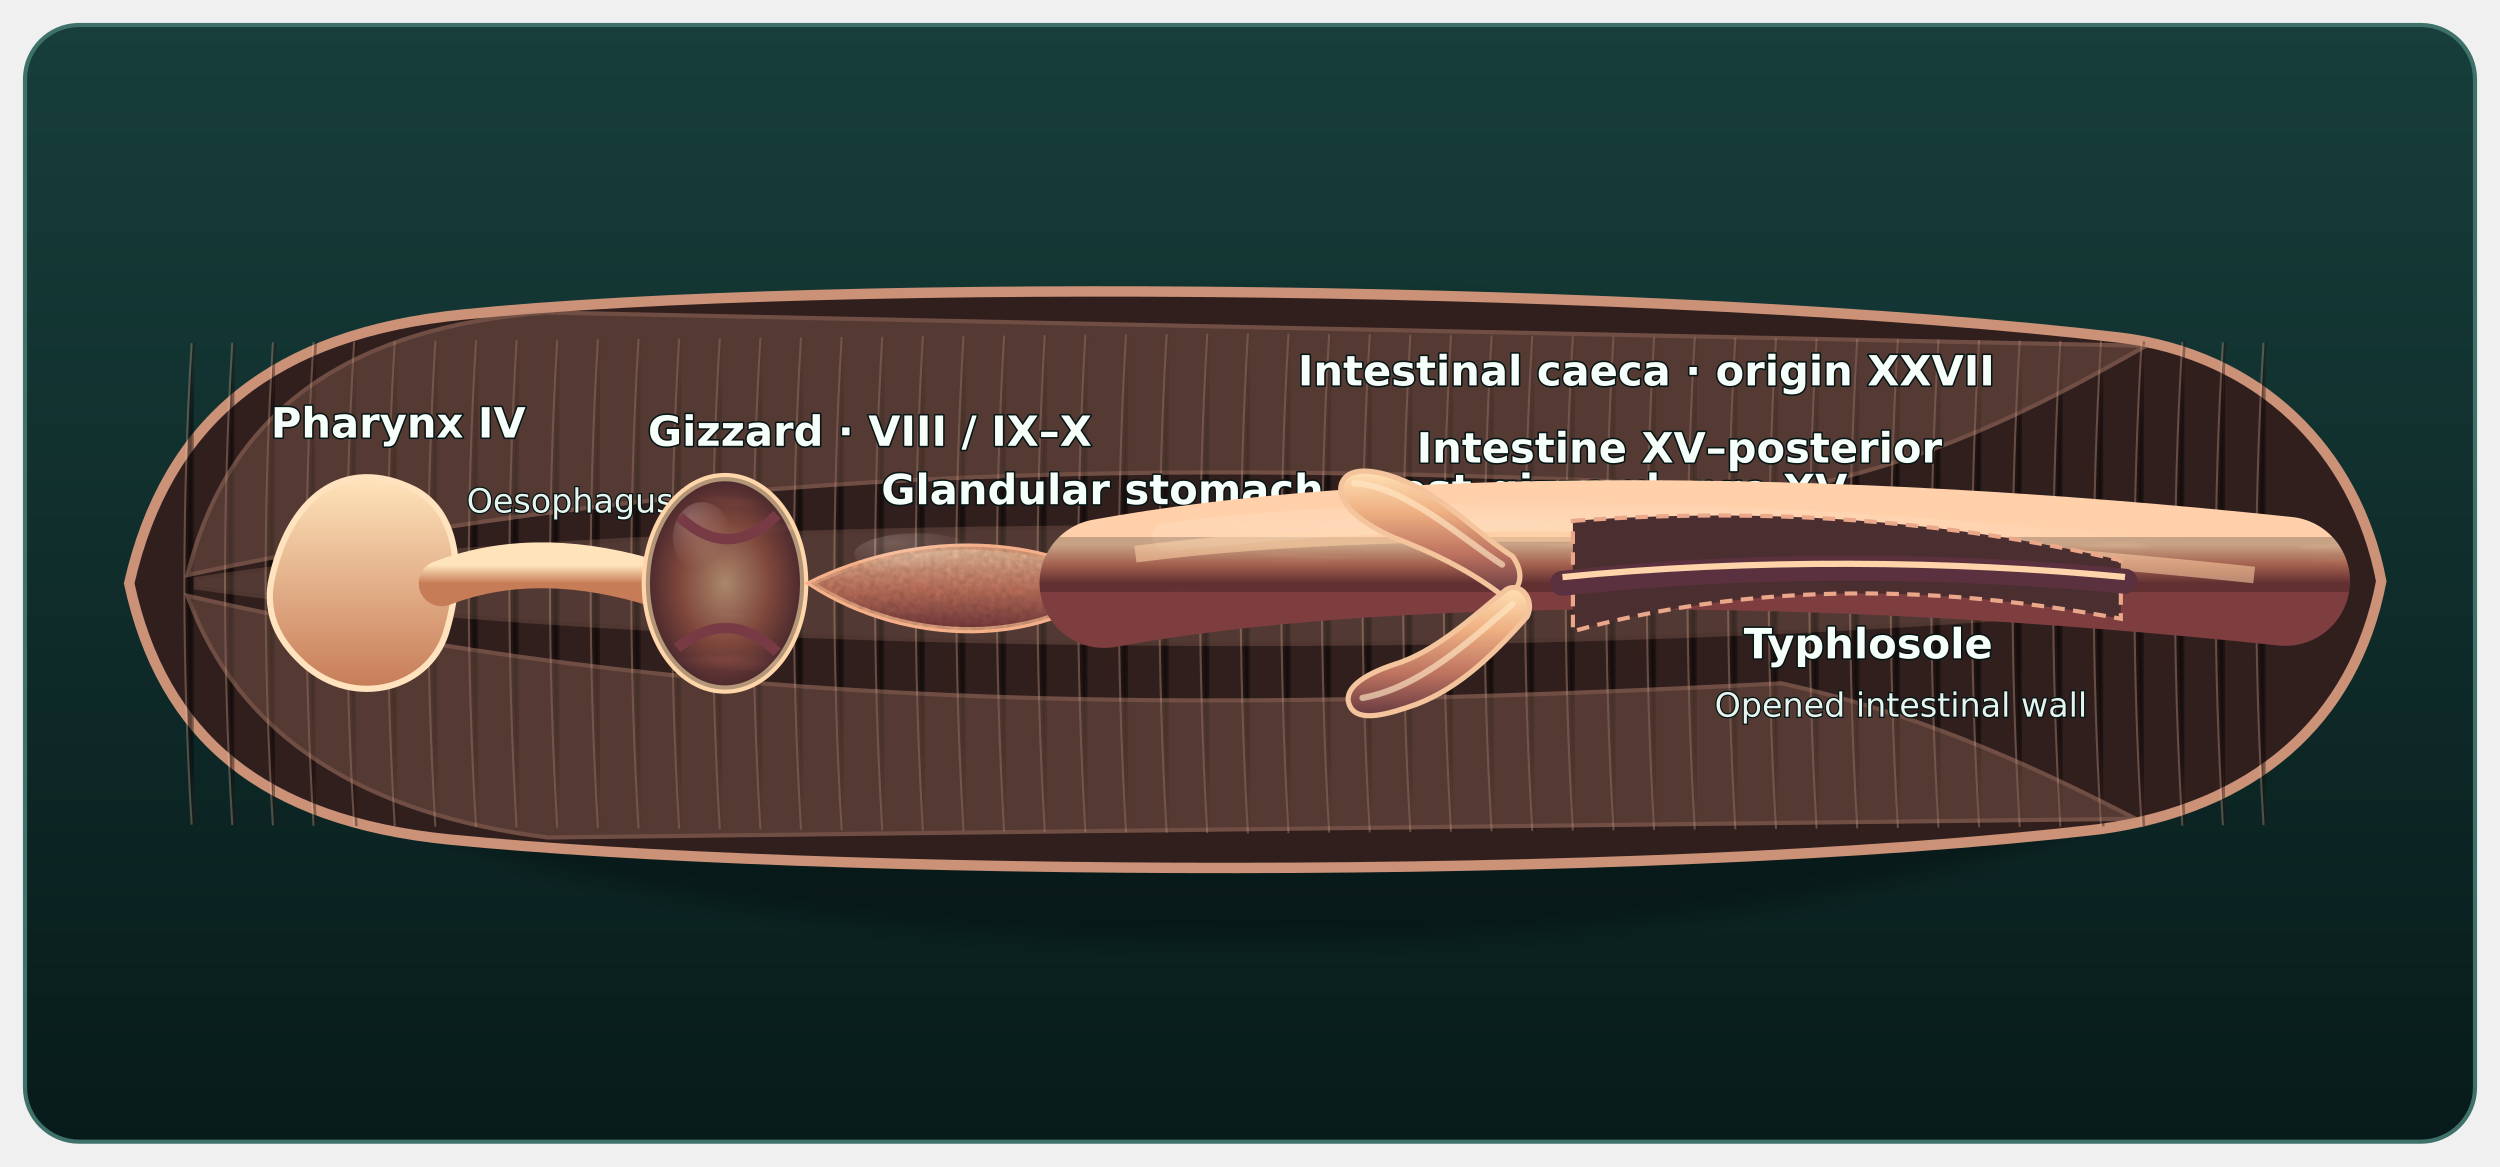
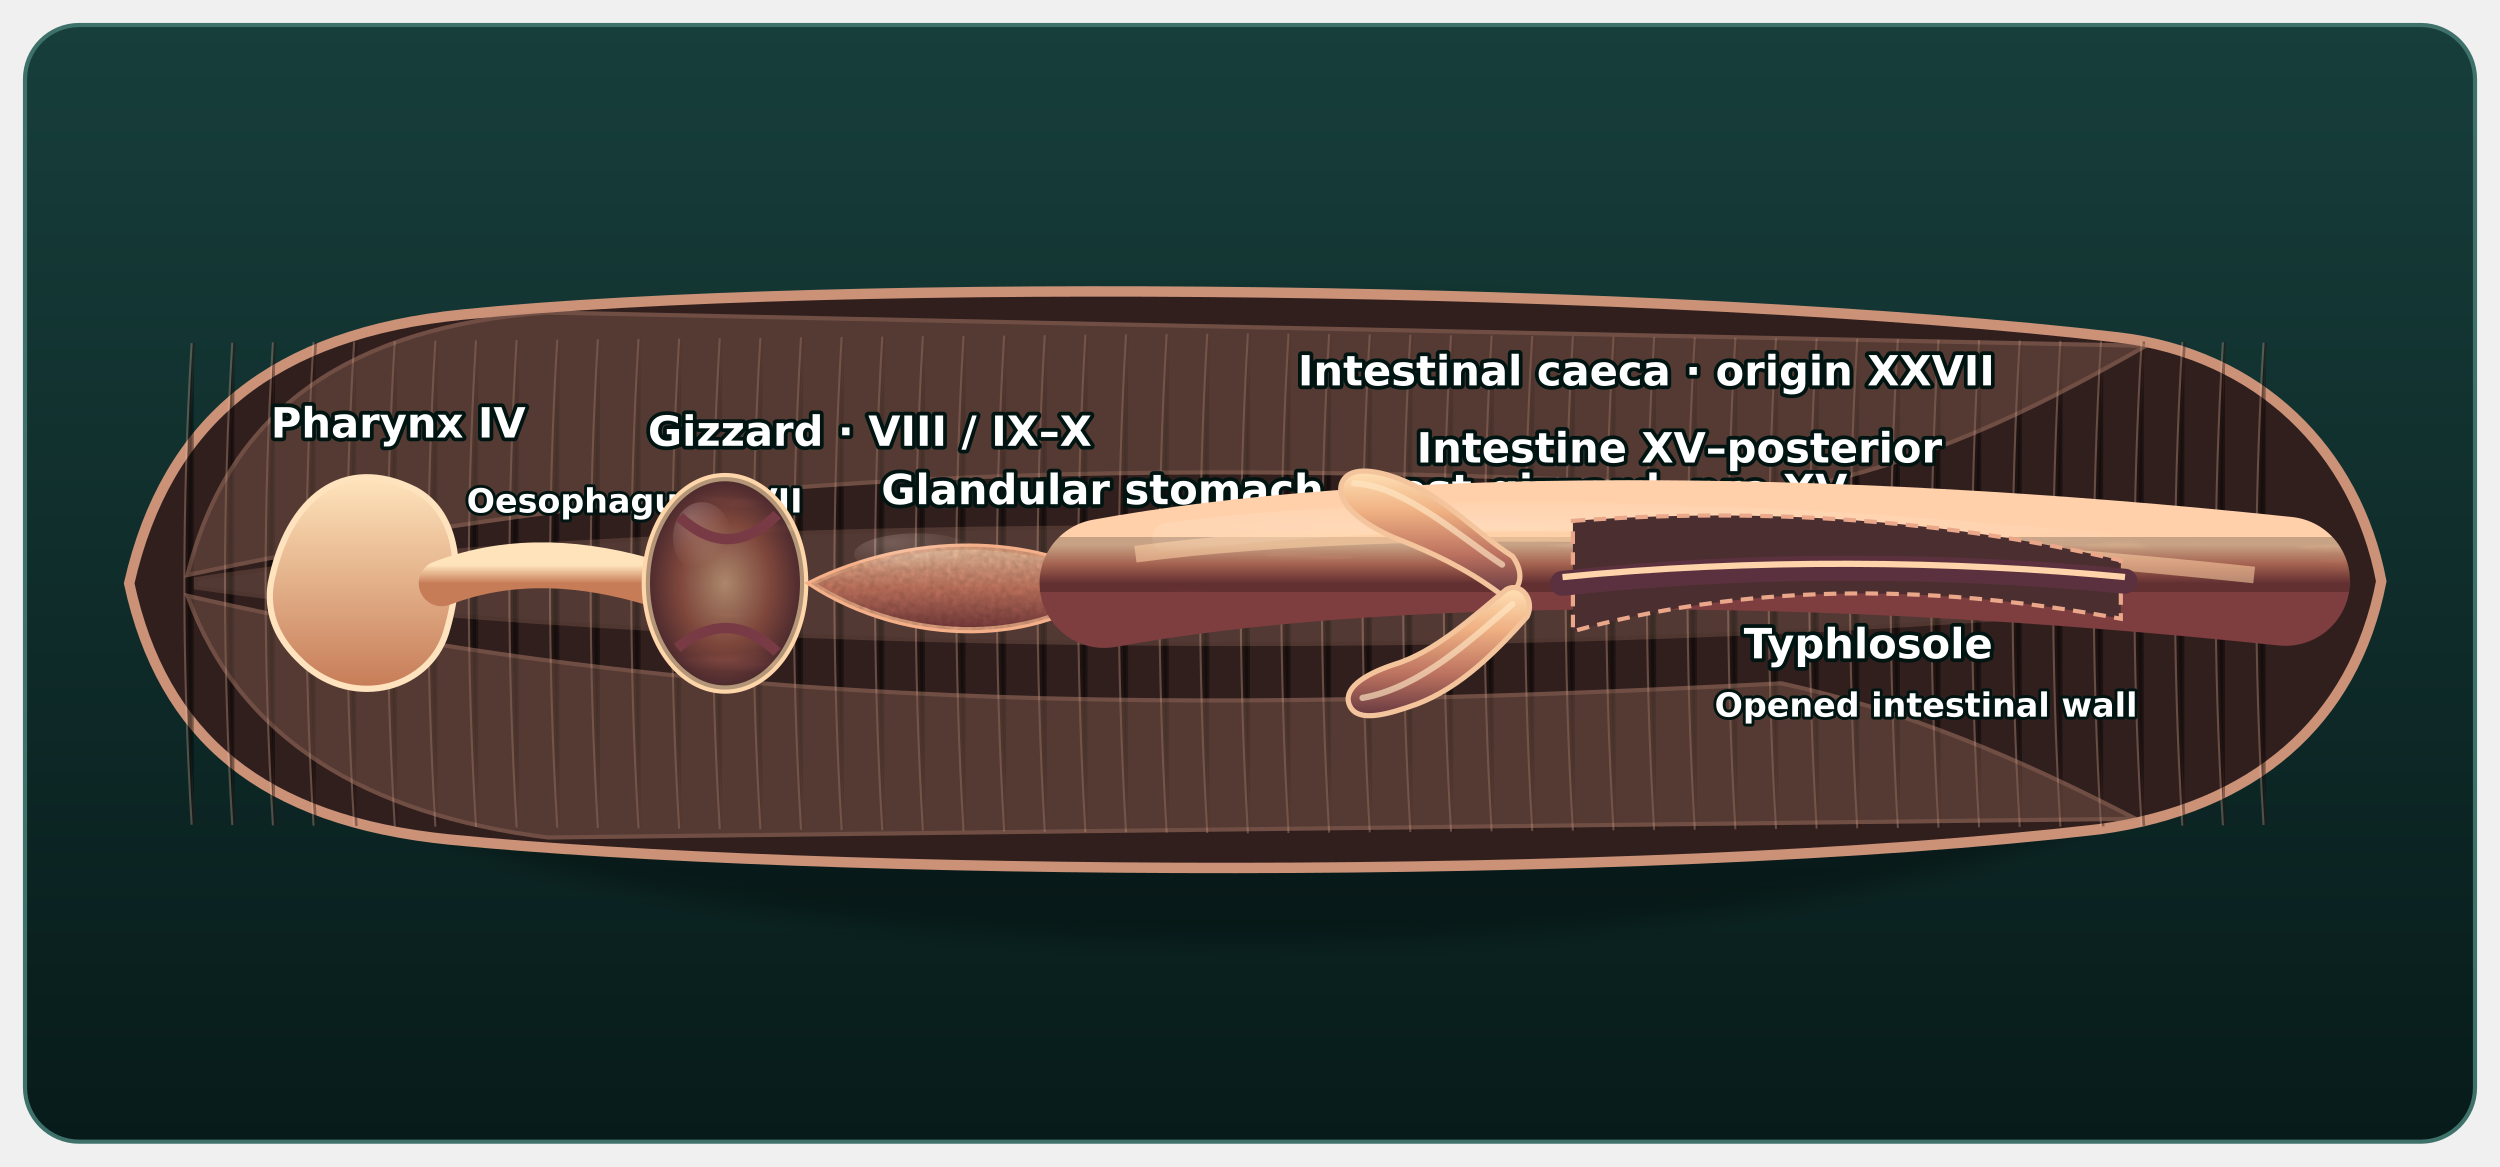
<svg xmlns="http://www.w3.org/2000/svg" id="anatomySvg" viewBox="0 0 1200 560" role="group" aria-labelledby="svgTitle svgDesc" style="transform: none; display: block;" lang="en" xml:lang="en" width="1200" height="560" class="motion-paused">
  <defs>
    <linearGradient id="trayGrad" x1="0" y1="0" x2="0" y2="1">
      <stop stop-color="#173e3b" />
      <stop offset="1" stop-color="#071b1a" />
    </linearGradient>
    <linearGradient id="skinGrad" x1="0" y1="0" x2="0" y2="1">
      <stop stop-color="#b87f69" />
      <stop offset=".42" stop-color="#8b5b4b" />
      <stop offset="1" stop-color="#593c35" />
    </linearGradient>
    <linearGradient id="gutGrad" x1="0" y1="0" x2="0" y2="1">
      <stop stop-color="#ffd0aa" />
      <stop offset=".5" stop-color="#d37e66" />
      <stop offset="1" stop-color="#7e3d3f" />
    </linearGradient>
    <linearGradient id="gutLight" x1="0" y1="0" x2="0" y2="1">
      <stop stop-color="#ffe4bb" />
      <stop offset="1" stop-color="#c67c57" />
    </linearGradient>
    <radialGradient id="gizzardGrad">
      <stop stop-color="#f4c099" />
      <stop offset=".58" stop-color="#b36454" />
      <stop offset="1" stop-color="#683940" />
    </radialGradient>
    <linearGradient id="vesselGrad" x1="0" y1="0" x2="1" y2="0">
      <stop stop-color="#8e1e34" />
      <stop offset=".45" stop-color="#ff6670" />
      <stop offset="1" stop-color="#8e1e34" />
    </linearGradient>
    <radialGradient id="reproGrad">
      <stop stop-color="#f3c8ff" />
      <stop offset=".7" stop-color="#a958c6" />
      <stop offset="1" stop-color="#54295f" />
    </radialGradient>
    <filter id="soft">
      <feGaussianBlur stdDeviation="5" />
    </filter>
    <marker id="arrowRed" markerWidth="8" markerHeight="8" refX="6" refY="3" orient="auto">
      <path d="M0 0L6 3L0 6Z" fill="#ff8991" />
    </marker>
    <marker id="arrowBlue" markerWidth="8" markerHeight="8" refX="6" refY="3" orient="auto">
      <path d="M0 0L6 3L0 6Z" fill="#7bd8ff" />
    </marker>
    <filter id="organicTexture" x="-20%" y="-20%" width="140%" height="140%">
      <feTurbulence type="fractalNoise" baseFrequency="0.012 0.09" numOctaves="4" seed="7" result="grain" />
      <feColorMatrix in="grain" type="matrix" values="0 0 0 0 0  0 0 0 0 0  0 0 0 0 0  0.85 0.85 0.85 0 0" result="grainAlpha" />
      <feComposite in="grainAlpha" in2="SourceGraphic" operator="in" />
    </filter>
    <filter id="fineGrain" x="-20%" y="-20%" width="140%" height="140%">
      <feTurbulence type="fractalNoise" baseFrequency="0.35" numOctaves="2" seed="3" result="fine" />
      <feColorMatrix in="fine" type="matrix" values="0 0 0 0 0  0 0 0 0 0  0 0 0 0 0  0.5 0.5 0.5 0 0" result="fineAlpha" />
      <feComposite in="fineAlpha" in2="SourceGraphic" operator="in" />
    </filter>
    <radialGradient id="glossHi" cx="34%" cy="20%" r="60%">
      <stop offset="0" stop-color="#fff" stop-opacity=".55" />
      <stop offset=".45" stop-color="#fff" stop-opacity=".1" />
      <stop offset="1" stop-color="#fff" stop-opacity="0" />
    </radialGradient>
    <radialGradient id="glossHiSmall" cx="30%" cy="22%" r="70%">
      <stop offset="0" stop-color="#fff" stop-opacity=".7" />
      <stop offset="1" stop-color="#fff" stop-opacity="0" />
    </radialGradient>
    <linearGradient id="skinGrad2" x1="0" y1="0" x2="0" y2="1">
      <stop stop-color="#c68a70" offset="0" />
      <stop offset=".18" stop-color="#a8664f" />
      <stop offset=".5" stop-color="#7d4438" />
      <stop offset=".78" stop-color="#5a352f" />
      <stop offset="1" stop-color="#3c211f" />
    </linearGradient>
    <radialGradient id="fleshGlow" cx="50%" cy="35%" r="65%">
      <stop offset="0" stop-color="#ffe0c8" stop-opacity=".5" />
      <stop offset="1" stop-color="#ffe0c8" stop-opacity="0" />
    </radialGradient>
    <clipPath id="externalClip">
      <path d="M65 280 C88 227 136 190 220 186 C470 180 841 183 1050 208 C1112 217 1140 245 1145 280 C1138 324 1095 350 1044 358 C784 384 420 377 218 374 C133 371 87 330 65 280 Z" />
    </clipPath>
    <linearGradient id="caecumPolish" x1="0" y1="0" x2="0" y2="1">
      <stop offset="0" stop-color="#ffe1b5" />
      <stop offset="0.33" stop-color="#efb082" />
      <stop offset="0.68" stop-color="#bb715f" />
      <stop offset="1" stop-color="#663940" />
    </linearGradient>
    <linearGradient id="nervePolish" x1="0" y1="0" x2="0" y2="1">
      <stop offset="0" stop-color="#fff3c1" />
      <stop offset="0.28" stop-color="#ffe179" />
      <stop offset="0.65" stop-color="#d8a43a" />
      <stop offset="1" stop-color="#805424" />
    </linearGradient>
    <linearGradient id="epidermisPolish" x1="0" y1="0" x2="0" y2="1">
      <stop offset="0" stop-color="#f8ccad" />
      <stop offset="0.4" stop-color="#d99c80" />
      <stop offset="1" stop-color="#8f594f" />
    </linearGradient>
    <linearGradient id="skinDepthPolish" x1="0" y1="0" x2="0" y2="1">
      <stop offset="0" stop-color="#b77d6c" />
      <stop offset="0.55" stop-color="#734e48" />
      <stop offset="1" stop-color="#382e32" />
    </linearGradient>
    <linearGradient id="mucusPolish" x1="0" y1="0" x2="0" y2="1">
      <stop offset="0" stop-color="#e6fcff" />
      <stop offset="0.28" stop-color="#ade4e5" />
      <stop offset="1" stop-color="#487f89" />
    </linearGradient>
    <radialGradient id="ganglionPolish" cx=".33" cy=".22" r=".85">
      <stop offset="0" stop-color="#fff8d2" />
      <stop offset="0.38" stop-color="#f7d565" />
      <stop offset="1" stop-color="#957026" />
    </radialGradient>
    <marker id="arrowGasIn" markerWidth="12" markerHeight="12" refX="10" refY="6" orient="auto" markerUnits="userSpaceOnUse">
      <path d="M0 0L12 6L0 12Z" fill="#85e2ff" />
    </marker>
    <marker id="arrowGasOut" markerWidth="12" markerHeight="12" refX="10" refY="6" orient="auto" markerUnits="userSpaceOnUse">
      <path d="M0 0L12 6L0 12Z" fill="#ffb0b7" />
    </marker>
  </defs>
  <rect x="12" y="12" width="1176" height="536" rx="26" fill="url(#trayGrad)" stroke="#3e716a" stroke-width="2" />
  <ellipse cx="600" cy="297" rx="526" ry="155" fill="#000" opacity=".28" filter="url(#soft)" id="bodyShadow" style="display: inline;" />
  <path id="bodyBase" d="M62 280C80 201 132 160 222 151C402 133 802 137 1017 162C1084 170 1131 216 1143 279C1130 347 1081 388 1008 398C785 424 389 420 216 403C126 394 78 354 62 280Z" fill="#311f1e" stroke="#cb9278" stroke-width="5" style="display: inline;" />
  <g id="segments" aria-hidden="true" style="display: inline;">
    <path class="segment-shadow" d="M93 164.68Q86 280 93 395.84" style="stroke: #2a1210; stroke-width: 1.4; opacity: 0.4;" />
    <path class="segment-line" d="M92 164.68Q85 280 92 395.84" style="stroke: #f0c6a8; stroke-width: 1; opacity: 0.28;" />
    <path class="segment-shadow" d="M112.5 164.5Q105.5 280 112.5 396" style="stroke: #2a1210; stroke-width: 1.4; opacity: 0.4;" />
    <path class="segment-line" d="M111.5 164.5Q104.5 280 111.5 396" style="stroke: #f0c6a8; stroke-width: 1; opacity: 0.28;" />
    <path class="segment-shadow" d="M132 164.32Q125 280 132 396.16" style="stroke: #2a1210; stroke-width: 1.4; opacity: 0.4;" />
    <path class="segment-line" d="M131 164.32Q124 280 131 396.16" style="stroke: #f0c6a8; stroke-width: 1; opacity: 0.28;" />
    <path class="segment-shadow" d="M151.5 164.14Q144.5 280 151.5 396.32" style="stroke: #2a1210; stroke-width: 1.4; opacity: 0.4;" />
    <path class="segment-line" d="M150.5 164.14Q143.5 280 150.5 396.32" style="stroke: #f0c6a8; stroke-width: 1; opacity: 0.28;" />
    <path class="segment-shadow" d="M171 163.96Q164 280 171 396.48" style="stroke: #2a1210; stroke-width: 1.4; opacity: 0.4;" />
    <path class="segment-line" d="M170 163.96Q163 280 170 396.48" style="stroke: #f0c6a8; stroke-width: 1; opacity: 0.28;" />
    <path class="segment-shadow" d="M190.5 163.78Q183.5 280 190.5 396.64" style="stroke: #2a1210; stroke-width: 1.4; opacity: 0.4;" />
    <path class="segment-line" d="M189.5 163.78Q182.5 280 189.5 396.64" style="stroke: #f0c6a8; stroke-width: 1; opacity: 0.28;" />
    <path class="segment-shadow" d="M210 163.6Q203 280 210 396.8" style="stroke: #2a1210; stroke-width: 1.4; opacity: 0.4;" />
    <path class="segment-line" d="M209 163.6Q202 280 209 396.8" style="stroke: #f0c6a8; stroke-width: 1; opacity: 0.28;" />
    <path class="segment-shadow" d="M229.5 163.42Q222.5 280 229.5 396.96" style="stroke: #2a1210; stroke-width: 1.4; opacity: 0.4;" />
    <path class="segment-line" d="M228.5 163.42Q221.5 280 228.5 396.96" style="stroke: #f0c6a8; stroke-width: 1; opacity: 0.28;" />
    <path class="segment-shadow" d="M249 163.24Q242 280 249 397.12" style="stroke: #2a1210; stroke-width: 1.4; opacity: 0.4;" />
    <path class="segment-line" d="M248 163.24Q241 280 248 397.12" style="stroke: #f0c6a8; stroke-width: 1; opacity: 0.28;" />
    <path class="segment-shadow" d="M268.5 163.06Q261.5 280 268.5 397.28" style="stroke: #2a1210; stroke-width: 1.4; opacity: 0.4;" />
    <path class="segment-line" d="M267.5 163.06Q260.5 280 267.5 397.28" style="stroke: #f0c6a8; stroke-width: 1; opacity: 0.28;" />
    <path class="segment-shadow" d="M288 162.88Q281 280 288 397.44" style="stroke: #2a1210; stroke-width: 1.4; opacity: 0.4;" />
    <path class="segment-line" d="M287 162.88Q280 280 287 397.44" style="stroke: #f0c6a8; stroke-width: 1; opacity: 0.28;" />
    <path class="segment-shadow" d="M307.5 162.7Q300.5 280 307.5 397.6" style="stroke: #2a1210; stroke-width: 1.4; opacity: 0.4;" />
    <path class="segment-line" d="M306.5 162.7Q299.5 280 306.5 397.6" style="stroke: #f0c6a8; stroke-width: 1; opacity: 0.28;" />
    <path class="segment-shadow" d="M327 162.52Q320 280 327 397.76" style="stroke: #2a1210; stroke-width: 1.4; opacity: 0.4;" />
    <path class="segment-line" d="M326 162.52Q319 280 326 397.76" style="stroke: #f0c6a8; stroke-width: 1; opacity: 0.28;" />
    <path class="segment-shadow" d="M346.5 162.34Q339.5 280 346.5 397.92" style="stroke: #2a1210; stroke-width: 1.4; opacity: 0.4;" />
    <path class="segment-line" d="M345.5 162.34Q338.5 280 345.5 397.92" style="stroke: #f0c6a8; stroke-width: 1; opacity: 0.28;" />
    <path class="segment-shadow" d="M366 162.16Q359 280 366 398.08" style="stroke: #2a1210; stroke-width: 1.4; opacity: 0.4;" />
    <path class="segment-line" d="M365 162.16Q358 280 365 398.08" style="stroke: #f0c6a8; stroke-width: 1; opacity: 0.28;" />
    <path class="segment-shadow" d="M385.5 161.98Q378.5 280 385.5 398.24" style="stroke: #2a1210; stroke-width: 1.4; opacity: 0.4;" />
    <path class="segment-line" d="M384.5 161.98Q377.5 280 384.5 398.24" style="stroke: #f0c6a8; stroke-width: 1; opacity: 0.28;" />
    <path class="segment-shadow" d="M405 161.8Q398 280 405 398.4" style="stroke: #2a1210; stroke-width: 1.4; opacity: 0.4;" />
    <path class="segment-line" d="M404 161.8Q397 280 404 398.4" style="stroke: #f0c6a8; stroke-width: 1; opacity: 0.28;" />
    <path class="segment-shadow" d="M424.5 161.62Q417.5 280 424.5 398.56" style="stroke: #2a1210; stroke-width: 1.4; opacity: 0.4;" />
    <path class="segment-line" d="M423.5 161.62Q416.5 280 423.5 398.56" style="stroke: #f0c6a8; stroke-width: 1; opacity: 0.28;" />
    <path class="segment-shadow" d="M444 161.44Q437 280 444 398.72" style="stroke: #2a1210; stroke-width: 1.4; opacity: 0.4;" />
    <path class="segment-line" d="M443 161.44Q436 280 443 398.72" style="stroke: #f0c6a8; stroke-width: 1; opacity: 0.28;" />
    <path class="segment-shadow" d="M463.5 161.26Q456.5 280 463.5 398.88" style="stroke: #2a1210; stroke-width: 1.4; opacity: 0.4;" />
    <path class="segment-line" d="M462.5 161.26Q455.5 280 462.5 398.88" style="stroke: #f0c6a8; stroke-width: 1; opacity: 0.28;" />
    <path class="segment-shadow" d="M483 161.08Q476 280 483 399.04" style="stroke: #2a1210; stroke-width: 1.4; opacity: 0.4;" />
    <path class="segment-line" d="M482 161.08Q475 280 482 399.04" style="stroke: #f0c6a8; stroke-width: 1; opacity: 0.28;" />
    <path class="segment-shadow" d="M502.5 160.9Q495.5 280 502.5 399.2" style="stroke: #2a1210; stroke-width: 1.4; opacity: 0.4;" />
    <path class="segment-line" d="M501.5 160.9Q494.5 280 501.5 399.2" style="stroke: #f0c6a8; stroke-width: 1; opacity: 0.28;" />
    <path class="segment-shadow" d="M522 160.72Q515 280 522 399.36" style="stroke: #2a1210; stroke-width: 1.4; opacity: 0.4;" />
    <path class="segment-line" d="M521 160.72Q514 280 521 399.36" style="stroke: #f0c6a8; stroke-width: 1; opacity: 0.28;" />
    <path class="segment-shadow" d="M541.5 160.54Q534.5 280 541.5 399.52" style="stroke: #2a1210; stroke-width: 1.4; opacity: 0.4;" />
    <path class="segment-line" d="M540.5 160.54Q533.5 280 540.5 399.52" style="stroke: #f0c6a8; stroke-width: 1; opacity: 0.28;" />
    <path class="segment-shadow" d="M561 160.36Q554 280 561 399.68" style="stroke: #2a1210; stroke-width: 1.4; opacity: 0.4;" />
    <path class="segment-line" d="M560 160.36Q553 280 560 399.68" style="stroke: #f0c6a8; stroke-width: 1; opacity: 0.28;" />
    <path class="segment-shadow" d="M580.5 160.18Q573.5 280 580.5 399.84" style="stroke: #2a1210; stroke-width: 1.4; opacity: 0.4;" />
    <path class="segment-line" d="M579.5 160.18Q572.5 280 579.5 399.84" style="stroke: #f0c6a8; stroke-width: 1; opacity: 0.28;" />
    <path class="segment-shadow" d="M600 160Q593 280 600 400" style="stroke: #2a1210; stroke-width: 1.4; opacity: 0.4;" />
    <path class="segment-line" d="M599 160Q592 280 599 400" style="stroke: #f0c6a8; stroke-width: 1; opacity: 0.28;" />
    <path class="segment-shadow" d="M619.5 160.18Q612.5 280 619.5 399.84" style="stroke: #2a1210; stroke-width: 1.4; opacity: 0.4;" />
    <path class="segment-line" d="M618.5 160.18Q611.5 280 618.5 399.84" style="stroke: #f0c6a8; stroke-width: 1; opacity: 0.28;" />
    <path class="segment-shadow" d="M639 160.36Q632 280 639 399.68" style="stroke: #2a1210; stroke-width: 1.4; opacity: 0.4;" />
    <path class="segment-line" d="M638 160.36Q631 280 638 399.68" style="stroke: #f0c6a8; stroke-width: 1; opacity: 0.28;" />
    <path class="segment-shadow" d="M658.5 160.54Q651.5 280 658.5 399.52" style="stroke: #2a1210; stroke-width: 1.4; opacity: 0.4;" />
    <path class="segment-line" d="M657.5 160.54Q650.5 280 657.5 399.52" style="stroke: #f0c6a8; stroke-width: 1; opacity: 0.28;" />
    <path class="segment-shadow" d="M678 160.72Q671 280 678 399.36" style="stroke: #2a1210; stroke-width: 1.4; opacity: 0.4;" />
    <path class="segment-line" d="M677 160.72Q670 280 677 399.36" style="stroke: #f0c6a8; stroke-width: 1; opacity: 0.28;" />
    <path class="segment-shadow" d="M697.5 160.9Q690.5 280 697.5 399.2" style="stroke: #2a1210; stroke-width: 1.4; opacity: 0.4;" />
    <path class="segment-line" d="M696.5 160.9Q689.5 280 696.5 399.2" style="stroke: #f0c6a8; stroke-width: 1; opacity: 0.28;" />
    <path class="segment-shadow" d="M717 161.08Q710 280 717 399.04" style="stroke: #2a1210; stroke-width: 1.4; opacity: 0.4;" />
    <path class="segment-line" d="M716 161.08Q709 280 716 399.04" style="stroke: #f0c6a8; stroke-width: 1; opacity: 0.28;" />
    <path class="segment-shadow" d="M736.5 161.26Q729.5 280 736.5 398.88" style="stroke: #2a1210; stroke-width: 1.4; opacity: 0.4;" />
    <path class="segment-line" d="M735.5 161.26Q728.5 280 735.5 398.88" style="stroke: #f0c6a8; stroke-width: 1; opacity: 0.28;" />
    <path class="segment-shadow" d="M756 161.44Q749 280 756 398.72" style="stroke: #2a1210; stroke-width: 1.4; opacity: 0.4;" />
    <path class="segment-line" d="M755 161.44Q748 280 755 398.72" style="stroke: #f0c6a8; stroke-width: 1; opacity: 0.28;" />
    <path class="segment-shadow" d="M775.5 161.62Q768.5 280 775.5 398.56" style="stroke: #2a1210; stroke-width: 1.4; opacity: 0.4;" />
    <path class="segment-line" d="M774.5 161.62Q767.5 280 774.5 398.56" style="stroke: #f0c6a8; stroke-width: 1; opacity: 0.28;" />
    <path class="segment-shadow" d="M795 161.8Q788 280 795 398.4" style="stroke: #2a1210; stroke-width: 1.4; opacity: 0.4;" />
    <path class="segment-line" d="M794 161.8Q787 280 794 398.4" style="stroke: #f0c6a8; stroke-width: 1; opacity: 0.28;" />
    <path class="segment-shadow" d="M814.5 161.98Q807.5 280 814.5 398.24" style="stroke: #2a1210; stroke-width: 1.4; opacity: 0.4;" />
    <path class="segment-line" d="M813.5 161.98Q806.5 280 813.5 398.24" style="stroke: #f0c6a8; stroke-width: 1; opacity: 0.28;" />
    <path class="segment-shadow" d="M834 162.16Q827 280 834 398.08" style="stroke: #2a1210; stroke-width: 1.4; opacity: 0.4;" />
    <path class="segment-line" d="M833 162.16Q826 280 833 398.08" style="stroke: #f0c6a8; stroke-width: 1; opacity: 0.28;" />
    <path class="segment-shadow" d="M853.5 162.34Q846.5 280 853.5 397.92" style="stroke: #2a1210; stroke-width: 1.4; opacity: 0.4;" />
    <path class="segment-line" d="M852.5 162.34Q845.5 280 852.5 397.92" style="stroke: #f0c6a8; stroke-width: 1; opacity: 0.28;" />
    <path class="segment-shadow" d="M873 162.52Q866 280 873 397.76" style="stroke: #2a1210; stroke-width: 1.4; opacity: 0.4;" />
    <path class="segment-line" d="M872 162.52Q865 280 872 397.76" style="stroke: #f0c6a8; stroke-width: 1; opacity: 0.28;" />
    <path class="segment-shadow" d="M892.5 162.7Q885.5 280 892.5 397.6" style="stroke: #2a1210; stroke-width: 1.4; opacity: 0.4;" />
    <path class="segment-line" d="M891.5 162.7Q884.5 280 891.5 397.6" style="stroke: #f0c6a8; stroke-width: 1; opacity: 0.28;" />
    <path class="segment-shadow" d="M912 162.88Q905 280 912 397.44" style="stroke: #2a1210; stroke-width: 1.4; opacity: 0.4;" />
    <path class="segment-line" d="M911 162.88Q904 280 911 397.44" style="stroke: #f0c6a8; stroke-width: 1; opacity: 0.28;" />
    <path class="segment-shadow" d="M931.5 163.06Q924.5 280 931.5 397.28" style="stroke: #2a1210; stroke-width: 1.4; opacity: 0.4;" />
    <path class="segment-line" d="M930.5 163.06Q923.5 280 930.5 397.28" style="stroke: #f0c6a8; stroke-width: 1; opacity: 0.28;" />
    <path class="segment-shadow" d="M951 163.24Q944 280 951 397.12" style="stroke: #2a1210; stroke-width: 1.4; opacity: 0.4;" />
    <path class="segment-line" d="M950 163.24Q943 280 950 397.12" style="stroke: #f0c6a8; stroke-width: 1; opacity: 0.28;" />
    <path class="segment-shadow" d="M970.5 163.42Q963.5 280 970.5 396.96" style="stroke: #2a1210; stroke-width: 1.4; opacity: 0.4;" />
    <path class="segment-line" d="M969.5 163.42Q962.5 280 969.5 396.96" style="stroke: #f0c6a8; stroke-width: 1; opacity: 0.28;" />
    <path class="segment-shadow" d="M990 163.6Q983 280 990 396.8" style="stroke: #2a1210; stroke-width: 1.4; opacity: 0.4;" />
    <path class="segment-line" d="M989 163.6Q982 280 989 396.8" style="stroke: #f0c6a8; stroke-width: 1; opacity: 0.28;" />
    <path class="segment-shadow" d="M1009.5 163.78Q1002.5 280 1009.5 396.64" style="stroke: #2a1210; stroke-width: 1.4; opacity: 0.4;" />
    <path class="segment-line" d="M1008.5 163.78Q1001.5 280 1008.5 396.64" style="stroke: #f0c6a8; stroke-width: 1; opacity: 0.28;" />
    <path class="segment-shadow" d="M1029 163.96Q1022 280 1029 396.48" style="stroke: #2a1210; stroke-width: 1.4; opacity: 0.4;" />
    <path class="segment-line" d="M1028 163.96Q1021 280 1028 396.48" style="stroke: #f0c6a8; stroke-width: 1; opacity: 0.28;" />
    <path class="segment-shadow" d="M1048.5 164.14Q1041.5 280 1048.5 396.32" style="stroke: #2a1210; stroke-width: 1.4; opacity: 0.4;" />
    <path class="segment-line" d="M1047.5 164.14Q1040.5 280 1047.5 396.32" style="stroke: #f0c6a8; stroke-width: 1; opacity: 0.28;" />
    <path class="segment-shadow" d="M1068 164.32Q1061 280 1068 396.16" style="stroke: #2a1210; stroke-width: 1.4; opacity: 0.4;" />
    <path class="segment-line" d="M1067 164.32Q1060 280 1067 396.16" style="stroke: #f0c6a8; stroke-width: 1; opacity: 0.28;" />
    <path class="segment-shadow" d="M1087.5 164.5Q1080.5 280 1087.5 396" style="stroke: #2a1210; stroke-width: 1.4; opacity: 0.4;" />
    <path class="segment-line" d="M1086.5 164.5Q1079.5 280 1086.5 396" style="stroke: #f0c6a8; stroke-width: 1; opacity: 0.28;" />
  </g>
  <g id="internalFlaps" aria-hidden="true" style="display: inline;">
    <path class="flap" d="M90 276C110 195 170 157 262 150L1030 166C972 199 926 221 860 235C573 220 345 221 90 276Z" style="fill: #835d4f; stroke: #c18b74; stroke-width: 2; opacity: 0.44;" />
    <path class="flap" d="M90 286C115 355 176 391 263 402L1025 393C969 364 915 341 855 328C566 343 335 342 90 286Z" style="fill: #835d4f; stroke: #c18b74; stroke-width: 2; opacity: 0.44;" />
    <path d="M94 278C310 244 813 245 1128 280C840 320 335 317 94 282Z" fill="#e9b394" opacity=".18" stroke="#d9a080" stroke-width="2" />
  </g>
  <g id="layer-digestive" class="layer active" style="display: inline;">
    <g class="svg-structure" data-structure="pharynx" tabindex="0" role="button" aria-hidden="false" aria-disabled="false" aria-label="Muscular pharynx">
      <ellipse class="hit" cx="176" cy="280" rx="55" ry="66" style="fill: none; stroke: none; stroke-width: 12px;" />
      <path d="M130 280C138 239 165 218 199 235C218 245 224 271 214 304C205 332 167 341 143 316C132 305 128 293 130 280Z" fill="url(#gutLight)" stroke="#ffe2be" stroke-width="3" />
-       <text x="130" y="210" class="organ-label" data-en-label="Pharynx IV" data-en-x="130" data-en-y="210" data-en-font="" lang="en" xml:lang="en" style="fill: #f6fff9; stroke: #061515; stroke-width: 1.5; stroke-linejoin: round; font-size: 20px; font-weight: 750; font-family: DejaVu Sans;" paint-order="stroke" id="proof-label-0">
+       <text x="130" y="210" class="organ-label" data-en-label="Pharynx IV" data-en-x="130" data-en-y="210" data-en-font="" lang="en" xml:lang="en" style="fill: #ffffff; stroke: #001412; stroke-width: 3.6; stroke-linejoin: round; font-size: 20px; font-weight: 800; font-family: DejaVu Sans;" paint-order="stroke" id="proof-label-0">
        <tspan x="130" dy="0">Pharynx IV</tspan>
      </text>
    </g>
    <g class="svg-structure" data-structure="oesophagus" tabindex="0" role="button" aria-hidden="false" aria-disabled="false" aria-label="Oesophagus">
      <path class="hit" d="M212 280C246 267 281 270 314 280" fill="none" stroke="transparent" stroke-width="45" style="fill: none; stroke: none; stroke-width: 12px;" />
      <path d="M212 280C246 267 281 270 314 280" fill="none" stroke="url(#gutLight)" stroke-width="22" stroke-linecap="round" />
-       <text x="224" y="246" class="micro-label" data-en-label="Oesophagus V–VII" data-en-x="224" data-en-y="246" data-en-font="" lang="en" xml:lang="en" style="fill: #e7f5ef; stroke: #061515; stroke-width: 1.2; font-size: 16px; font-family: DejaVu Sans;" paint-order="stroke" id="proof-label-1">
+       <text x="224" y="246" class="micro-label" data-en-label="Oesophagus V–VII" data-en-x="224" data-en-y="246" data-en-font="" lang="en" xml:lang="en" style="fill: #ffffff; stroke: #001412; stroke-width: 2.8; stroke-linejoin: round; font-size: 16px; font-family: DejaVu Sans; font-weight: 700;" paint-order="stroke" id="proof-label-1">
        <tspan x="224" dy="0">Oesophagus V–VII</tspan>
      </text>
    </g>
    <g class="svg-structure" data-structure="gizzard" tabindex="0" role="button" aria-hidden="false" aria-disabled="false" aria-label="Gizzard">
      <ellipse class="hit" cx="348" cy="280" rx="48" ry="63" style="fill: none; stroke: none; stroke-width: 12px;" />
      <ellipse cx="348" cy="280" rx="38" ry="51" fill="url(#gizzardGrad)" stroke="#ffd5aa" stroke-width="4" />
      <ellipse cx="348" cy="280" rx="38" ry="51" fill="#3a1418" filter="url(#organicTexture)" opacity=".3" style="mix-blend-mode:multiply;pointer-events:none" class="texture-overlay" />
      <ellipse cx="337" cy="258" rx="14" ry="17" fill="url(#glossHiSmall)" style="mix-blend-mode:soft-light;pointer-events:none" />
      <path d="M326 248Q350 270 373 247M325 311Q350 291 373 313" fill="none" stroke="#783b45" stroke-width="5" />
-       <text x="311" y="214" class="organ-label" data-en-label="Gizzard · VIII / IX–X (source-dependent)" data-en-x="311" data-en-y="214" data-en-font="" lang="en" xml:lang="en" style="fill: #f6fff9; stroke: #061515; stroke-width: 1.5; stroke-linejoin: round; font-size: 20px; font-weight: 750; font-family: DejaVu Sans;" paint-order="stroke" id="proof-label-2">
+       <text x="311" y="214" class="organ-label" data-en-label="Gizzard · VIII / IX–X (source-dependent)" data-en-x="311" data-en-y="214" data-en-font="" lang="en" xml:lang="en" style="fill: #ffffff; stroke: #001412; stroke-width: 3.6; stroke-linejoin: round; font-size: 20px; font-weight: 800; font-family: DejaVu Sans;" paint-order="stroke" id="proof-label-2">
        <tspan x="311" dy="0">Gizzard · VIII / IX–X</tspan>
      </text>
    </g>
    <g class="svg-structure" data-structure="stomach" tabindex="0" role="button" aria-hidden="false" aria-disabled="false" aria-label="Glandular stomach">
      <path class="hit" d="M389 280C438 256 495 257 534 280C500 309 437 311 389 280Z" style="fill: none; stroke: none; stroke-width: 12px;" />
      <path d="M389 280C438 256 495 257 534 280C500 309 437 311 389 280Z" fill="url(#gutGrad)" stroke="#f5b08a" stroke-width="3" />
      <path d="M389 280C438 256 495 257 534 280C500 309 437 311 389 280Z" fill="#3a1418" filter="url(#fineGrain)" opacity=".22" style="mix-blend-mode:multiply;pointer-events:none" class="texture-overlay" />
      <ellipse cx="440" cy="266" rx="30" ry="10" fill="url(#glossHiSmall)" opacity=".8" style="mix-blend-mode:soft-light;pointer-events:none" />
-       <text x="423" y="242" class="organ-label" data-en-label="Glandular stomach · post-gizzard, pre-XV" data-en-x="423" data-en-y="242" data-en-font="" lang="en" xml:lang="en" style="fill: #f6fff9; stroke: #061515; stroke-width: 1.5; stroke-linejoin: round; font-size: 20px; font-weight: 750; font-family: DejaVu Sans;" paint-order="stroke" id="proof-label-3">
+       <text x="423" y="242" class="organ-label" data-en-label="Glandular stomach · post-gizzard, pre-XV" data-en-x="423" data-en-y="242" data-en-font="" lang="en" xml:lang="en" style="fill: #ffffff; stroke: #001412; stroke-width: 3.6; stroke-linejoin: round; font-size: 20px; font-weight: 800; font-family: DejaVu Sans;" paint-order="stroke" id="proof-label-3">
        <tspan x="423" dy="0">Glandular stomach · post-gizzard, pre-XV</tspan>
      </text>
    </g>
    <g class="svg-structure" data-structure="intestine" tabindex="0" role="button" aria-hidden="false" aria-disabled="false" aria-label="Intestine">
      <path class="hit" d="M530 280C661 256 869 255 1097 279" fill="none" stroke="transparent" stroke-width="82" style="fill: none; stroke: none; stroke-width: 12px;" />
      <path d="M530 280C661 256 869 255 1097 279" fill="none" stroke="url(#gutGrad)" stroke-width="62" stroke-linecap="round" />
      <path d="M530 280C661 256 869 255 1097 279" fill="none" stroke="#2a0f12" stroke-width="62" stroke-linecap="round" filter="url(#organicTexture)" opacity=".22" style="mix-blend-mode:multiply;pointer-events:none" class="texture-overlay" />
      <path d="M545 266C683 248 892 256 1082 276" fill="none" stroke="#ffd1a5" stroke-width="8" opacity=".55" />
      <path d="M560 258C700 240 880 248 1075 270" fill="none" stroke="url(#glossHiSmall)" stroke-width="14" stroke-linecap="round" opacity=".6" style="mix-blend-mode:soft-light;pointer-events:none" />
-       <text x="680" y="222" class="organ-label" data-en-label="Intestine XV–posterior" data-en-x="680" data-en-y="222" data-en-font="" lang="en" xml:lang="en" style="fill: #f6fff9; stroke: #061515; stroke-width: 1.5; stroke-linejoin: round; font-size: 20px; font-weight: 750; font-family: DejaVu Sans;" paint-order="stroke" id="proof-label-4">
+       <text x="680" y="222" class="organ-label" data-en-label="Intestine XV–posterior" data-en-x="680" data-en-y="222" data-en-font="" lang="en" xml:lang="en" style="fill: #ffffff; stroke: #001412; stroke-width: 3.6; stroke-linejoin: round; font-size: 20px; font-weight: 800; font-family: DejaVu Sans;" paint-order="stroke" id="proof-label-4">
        <tspan x="680" dy="0">Intestine XV–posterior</tspan>
      </text>
    </g>
    <g class="svg-structure" data-structure="intestinal-caeca" tabindex="0" role="button" aria-hidden="false" aria-disabled="false" aria-label="Intestinal caeca">
      <rect class="hit" x="625" y="190" width="130" height="170" rx="30" style="fill: none; stroke: none; stroke-width: 12px;" />
      <path d="M726 267 C710 257 693 238 672 230 C659 225 647 224 644 232 C641 241 653 251 669 258 C687 265 704 273 720 285 C727 287 734 278 726 267 Z" fill="url(#caecumPolish)" stroke="#f4c49d" stroke-width="2.5" stroke-linejoin="round" />
      <path d="M723 283 C707 296 689 313 669 319 C654 324 644 331 648 339 C652 347 666 343 680 338 C701 330 718 313 733 296 C737 288 730 279 723 283 Z" fill="url(#caecumPolish)" stroke="#f4c49d" stroke-width="2.5" stroke-linejoin="round" />
      <path d="M650 232 C674 233 701 258 721 271" fill="none" stroke="#ffe6c4" stroke-width="3" stroke-linecap="round" opacity=".66" pointer-events="none" aria-hidden="true" class="surface-detail" />
      <path d="M654 335 C682 330 706 307 726 290" fill="none" stroke="#ffe6c4" stroke-width="3" stroke-linecap="round" opacity=".66" pointer-events="none" aria-hidden="true" class="surface-detail" />
-       <text x="623" y="185" class="organ-label" data-en-label="Intestinal caeca · origin XXVII" data-en-x="623" data-en-y="185" data-en-font="" lang="en" xml:lang="en" style="fill: #f6fff9; stroke: #061515; stroke-width: 1.5; stroke-linejoin: round; font-size: 20px; font-weight: 750; font-family: DejaVu Sans;" paint-order="stroke" id="proof-label-5">
+       <text x="623" y="185" class="organ-label" data-en-label="Intestinal caeca · origin XXVII" data-en-x="623" data-en-y="185" data-en-font="" lang="en" xml:lang="en" style="fill: #ffffff; stroke: #001412; stroke-width: 3.6; stroke-linejoin: round; font-size: 20px; font-weight: 800; font-family: DejaVu Sans;" paint-order="stroke" id="proof-label-5">
        <tspan x="623" dy="0">Intestinal caeca · origin XXVII</tspan>
      </text>
    </g>
    <g class="svg-structure" data-structure="typhlosole" tabindex="0" role="button" aria-hidden="false" aria-disabled="false" aria-label="Typhlosole">
      <path class="hit" d="M750 280C840 270 938 271 1020 279" fill="none" stroke="transparent" stroke-width="32" style="fill: none; stroke: none; stroke-width: 12px;" />
      <path d="M755 250 Q894 240 1018 269 L1018 297 Q874 270 755 303 Z" fill="#4b2e30" stroke="#eaa78a" stroke-width="2" stroke-dasharray="6 4" />
      <path d="M750 280C840 270 938 271 1020 279" fill="none" stroke="#5c313f" stroke-width="12" stroke-linecap="round" />
      <path d="M750 277C840 268 938 269 1020 277" fill="none" stroke="#ffd4aa" stroke-width="3" />
-       <text x="837" y="316" class="organ-label" data-en-label="Typhlosole" data-en-x="837" data-en-y="316" data-en-font="" lang="en" xml:lang="en" style="fill: #f6fff9; stroke: #061515; stroke-width: 1.5; stroke-linejoin: round; font-size: 20px; font-weight: 750; font-family: DejaVu Sans;" paint-order="stroke" id="proof-label-6">
+       <text x="837" y="316" class="organ-label" data-en-label="Typhlosole" data-en-x="837" data-en-y="316" data-en-font="" lang="en" xml:lang="en" style="fill: #ffffff; stroke: #001412; stroke-width: 3.6; stroke-linejoin: round; font-size: 20px; font-weight: 800; font-family: DejaVu Sans;" paint-order="stroke" id="proof-label-6">
        <tspan x="837" dy="0">Typhlosole</tspan>
      </text>
-       <text x="823" y="344" class="micro-label" data-en-label="Opened intestinal wall" data-en-x="823" data-en-y="344" data-en-font="" lang="en" xml:lang="en" style="fill: #e7f5ef; stroke: #061515; stroke-width: 1.2; font-size: 16px; font-family: DejaVu Sans;" paint-order="stroke" id="proof-label-7">
+       <text x="823" y="344" class="micro-label" data-en-label="Opened intestinal wall" data-en-x="823" data-en-y="344" data-en-font="" lang="en" xml:lang="en" style="fill: #ffffff; stroke: #001412; stroke-width: 2.8; stroke-linejoin: round; font-size: 16px; font-family: DejaVu Sans; font-weight: 700;" paint-order="stroke" id="proof-label-7">
        <tspan x="823" dy="0">Opened intestinal wall</tspan>
      </text>
    </g>
  </g>
  <g id="targetOverlay" aria-hidden="true" />
  <g id="selectionOverlay" aria-hidden="true" />
</svg>
